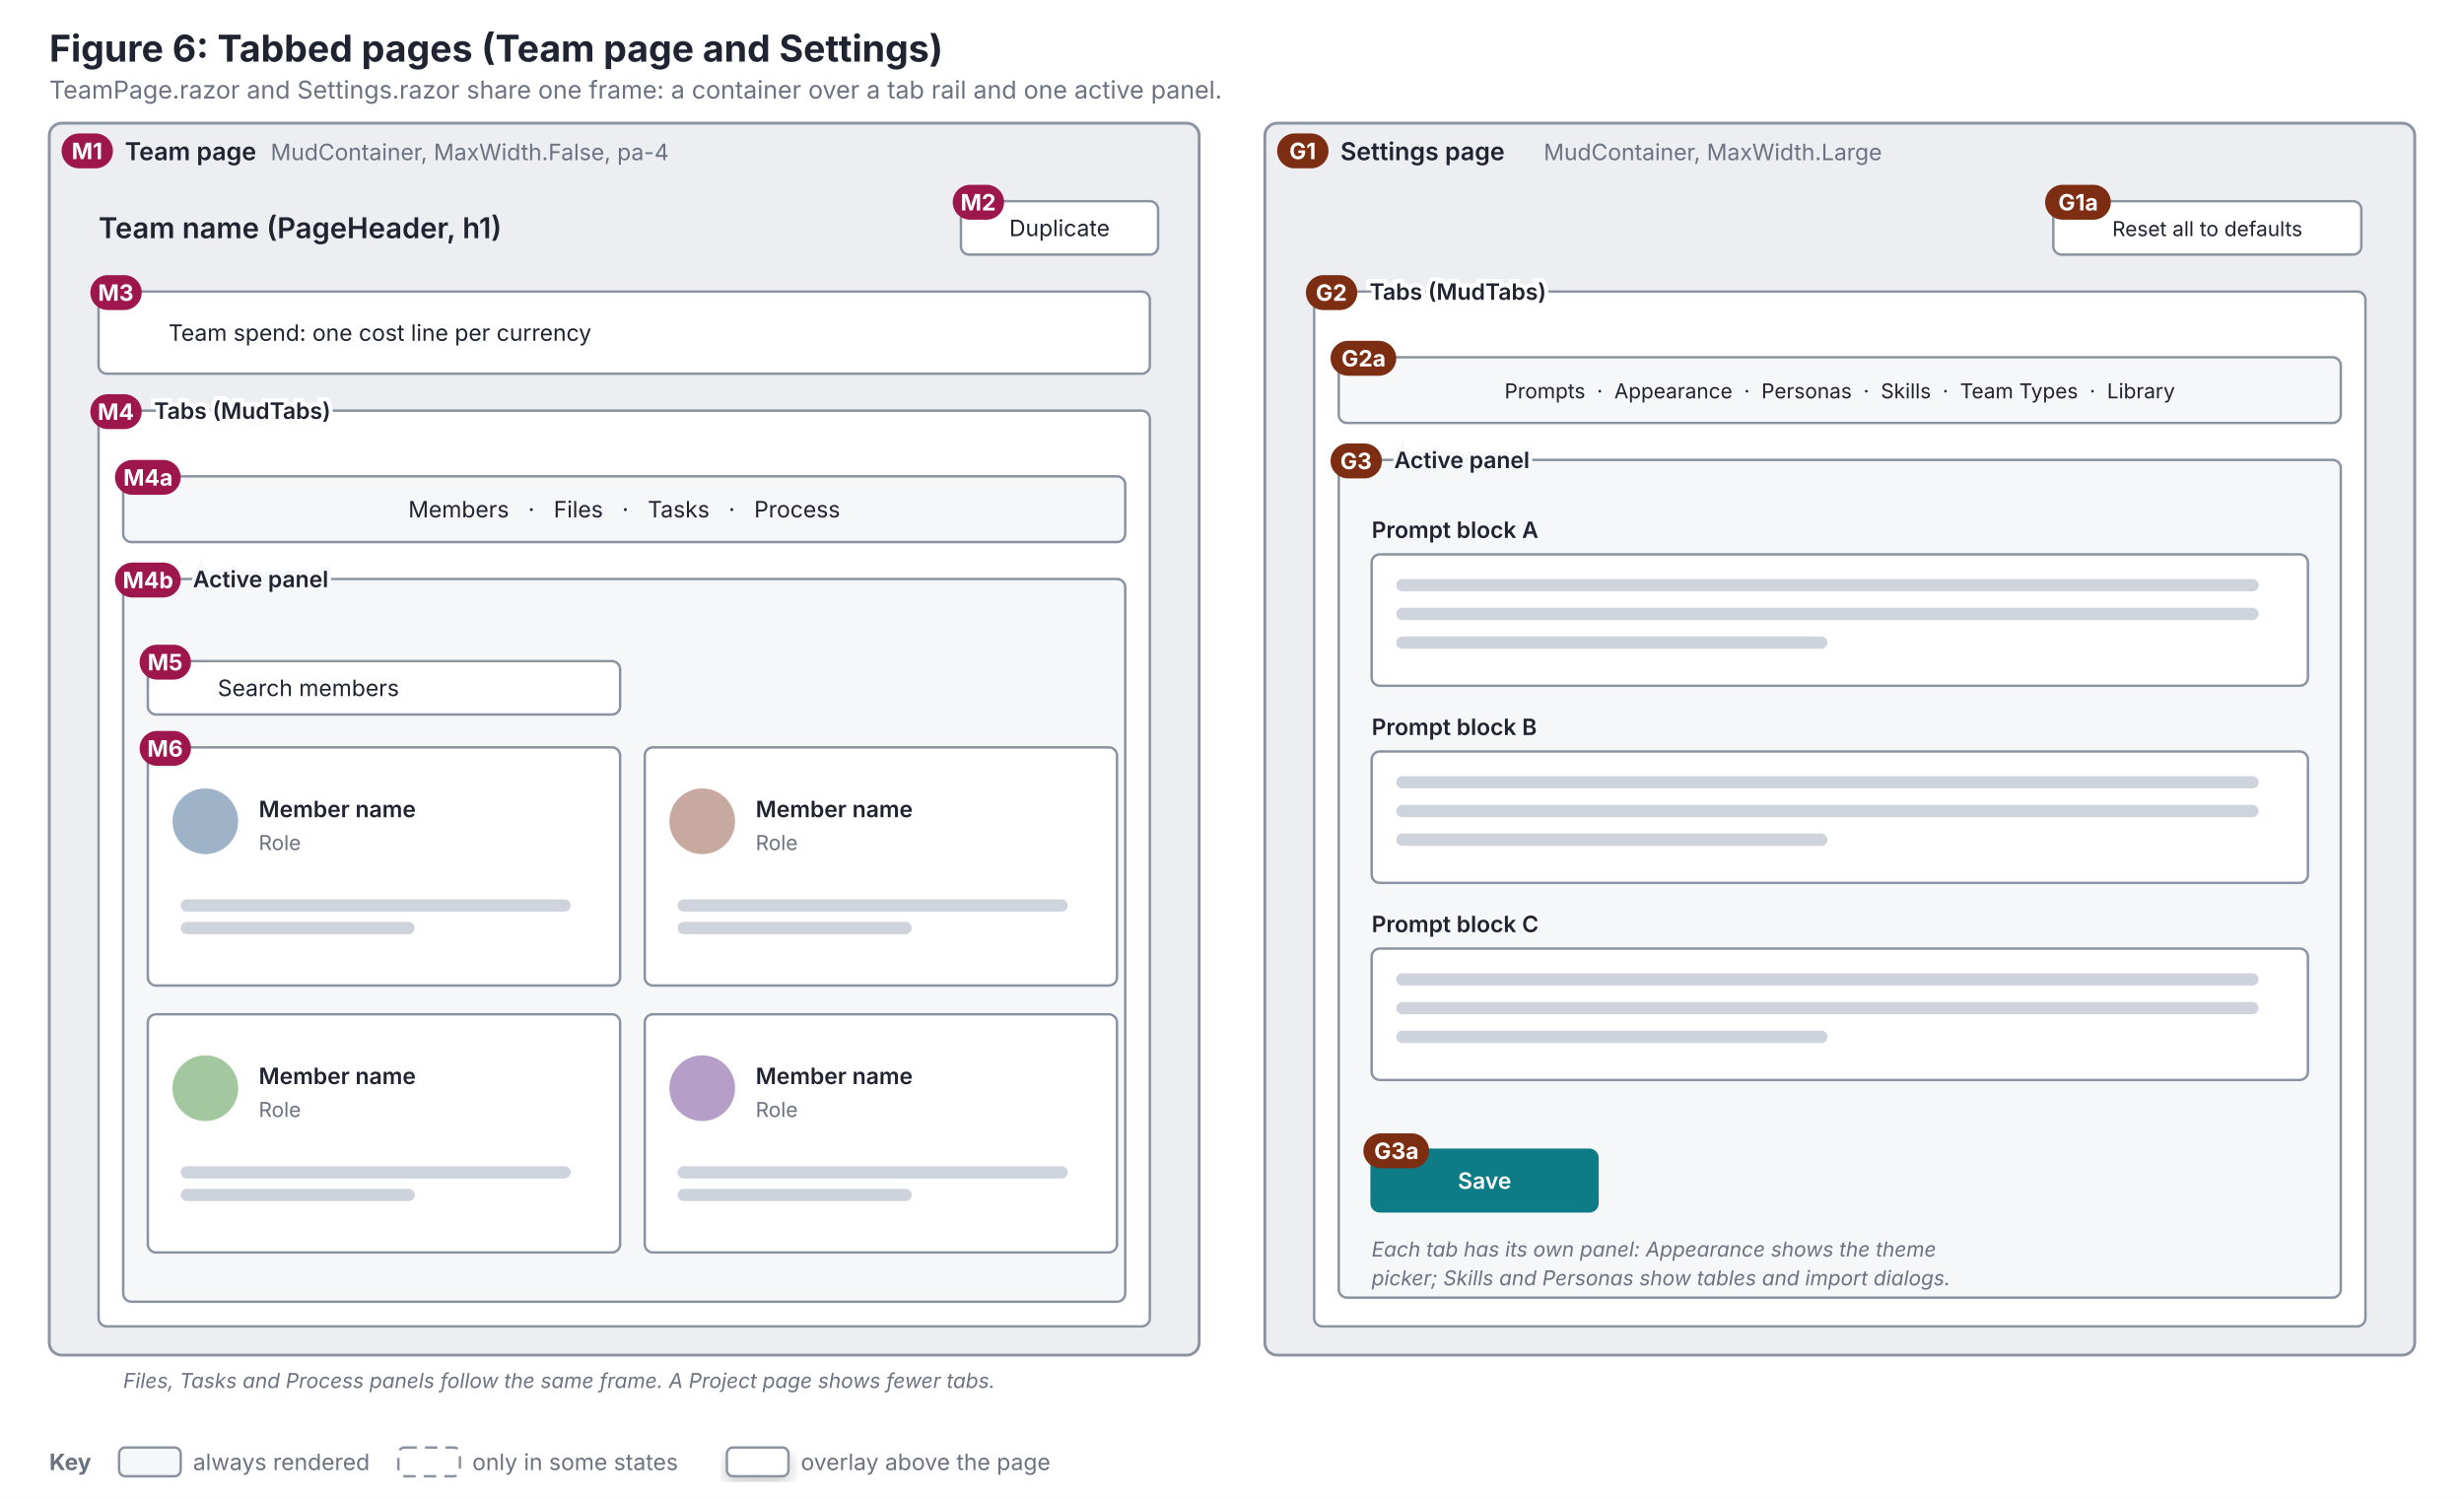
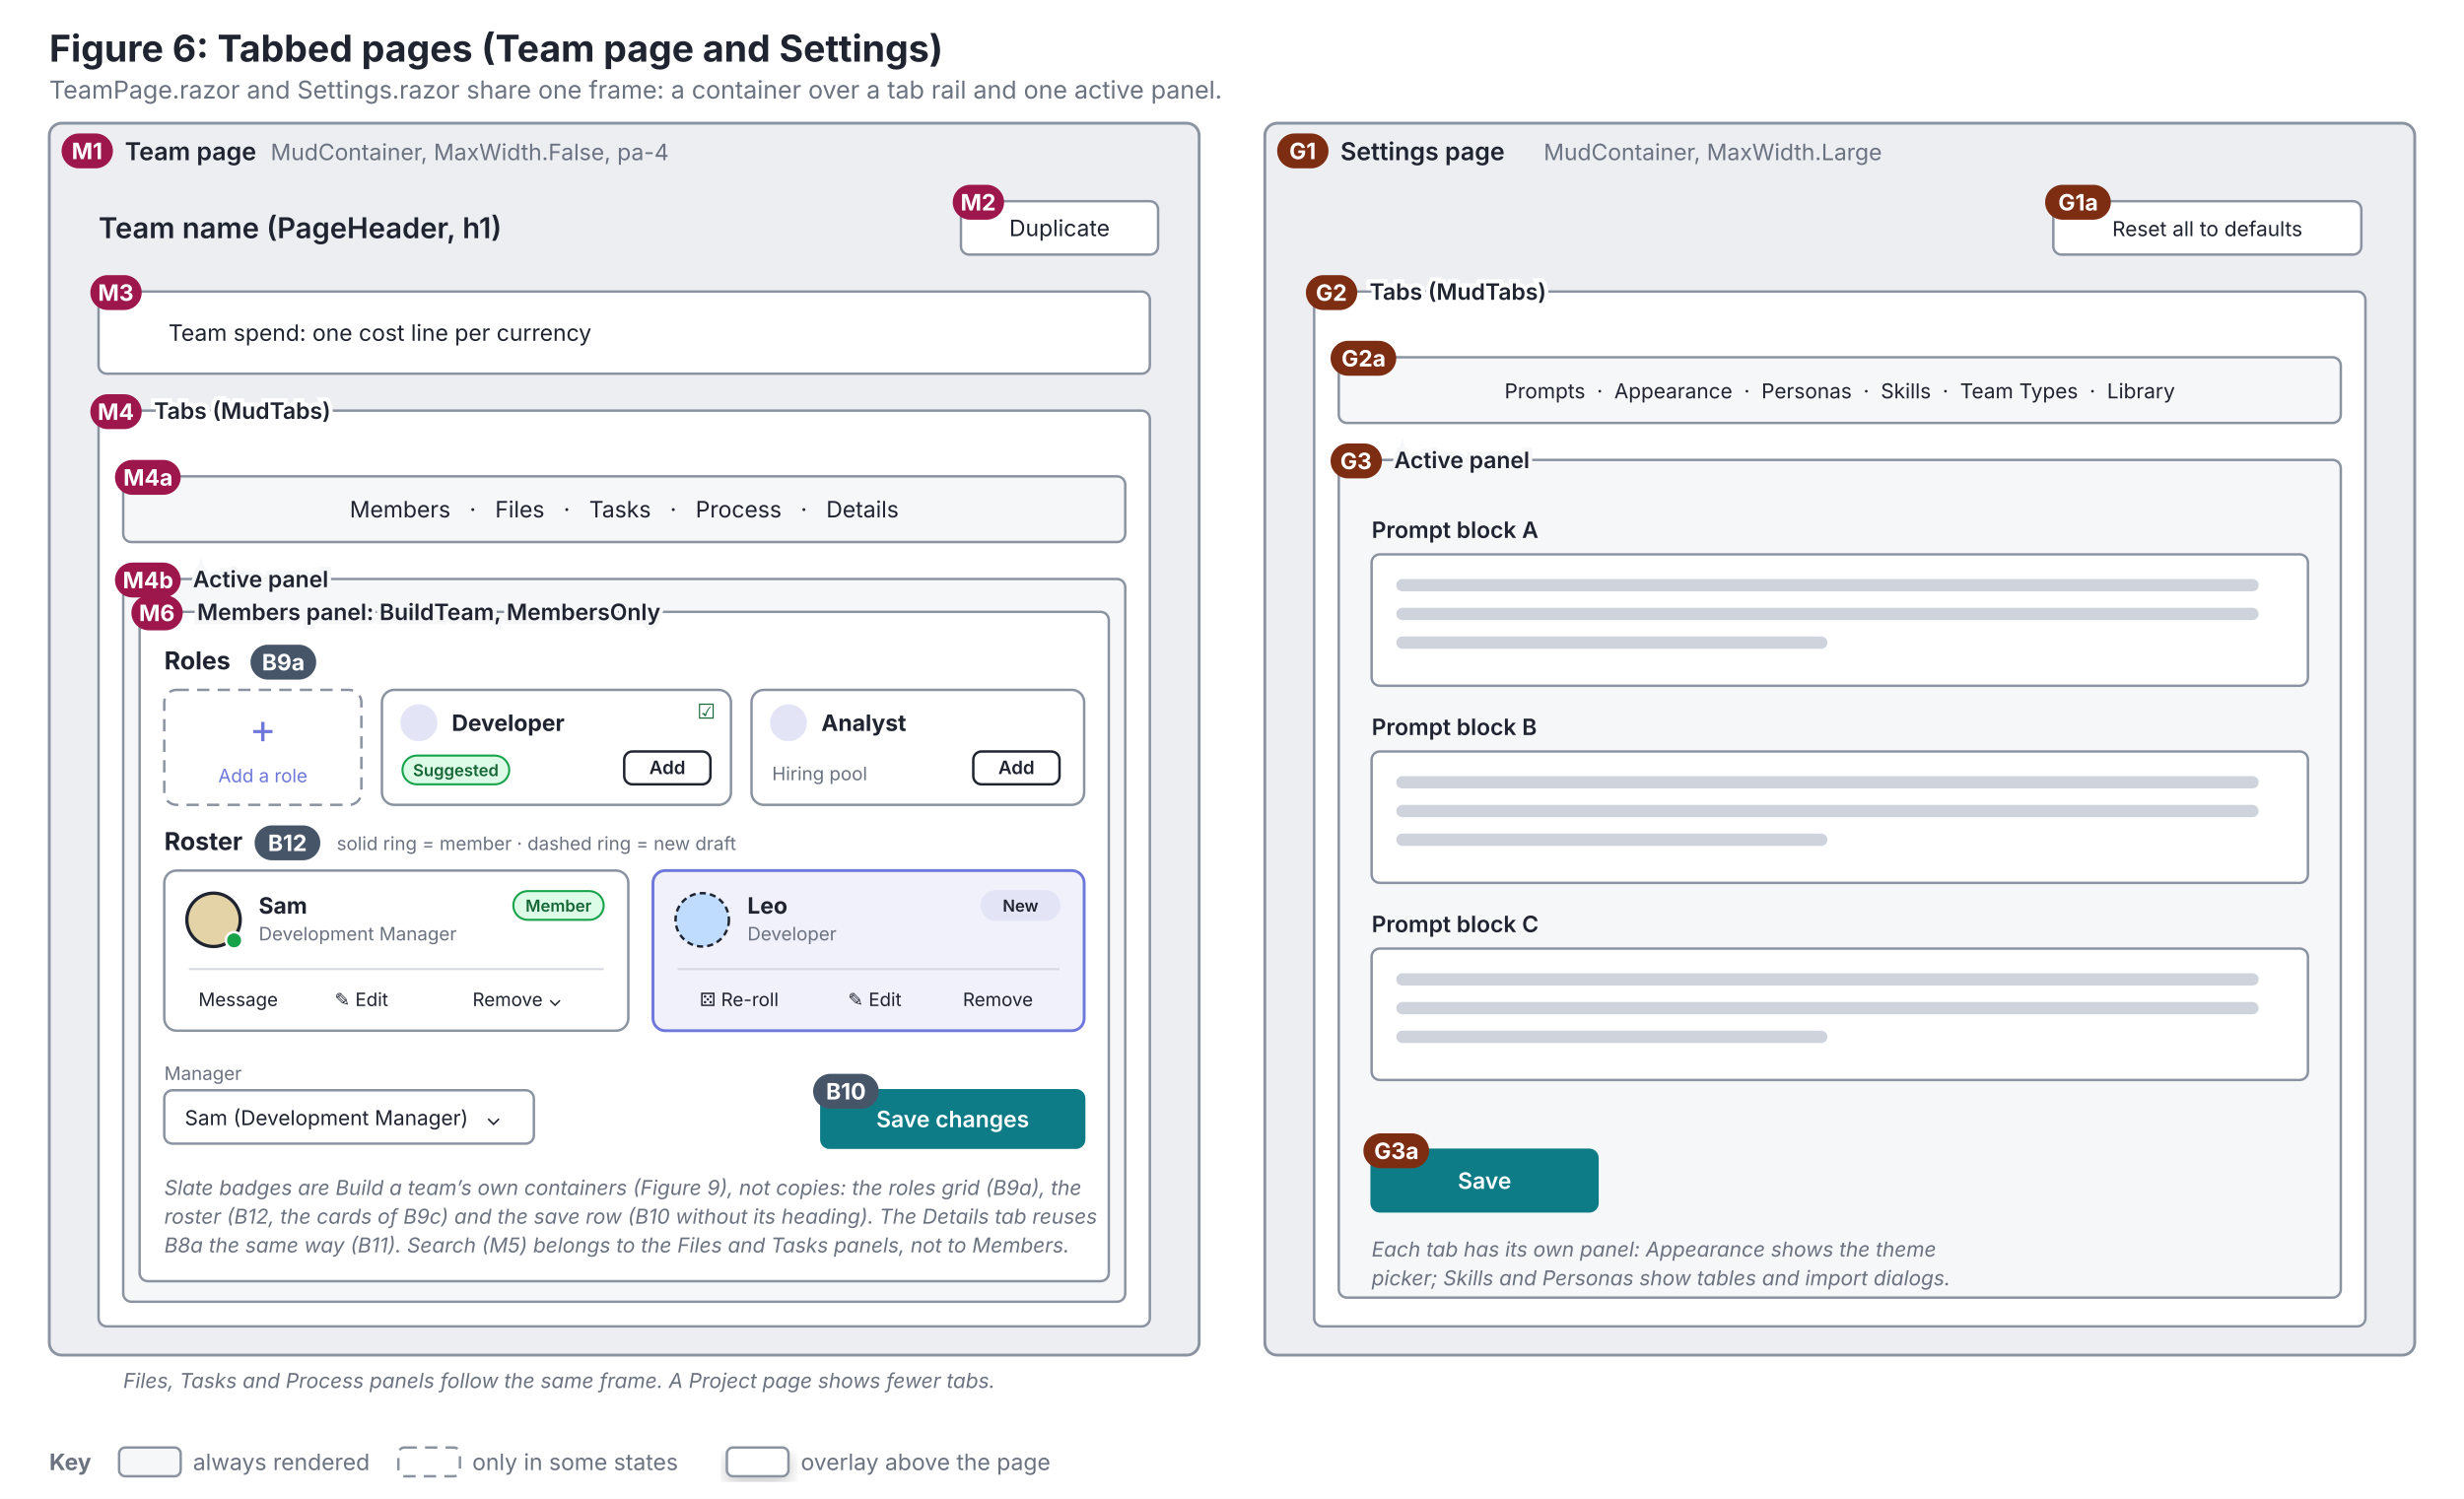
<svg xmlns="http://www.w3.org/2000/svg" viewBox="0 0 1200 730" width="1200" height="730" font-family="Inter, 'Segoe UI', Helvetica, Arial, sans-serif" xml:space="preserve" style="white-space: pre" role="img" aria-label="Figure 6: Tabbed pages (Team page and Settings)">
  <defs>
    <filter id="sh" x="-10%" y="-10%" width="125%" height="130%">
      <feDropShadow dx="0" dy="3" stdDeviation="4" flood-color="#000" flood-opacity="0.22" />
    </filter>
    <marker id="ar" viewBox="0 0 10 10" refX="9" refY="5" markerWidth="7" markerHeight="7" orient="auto-start-reverse">
      <path d="M0 0 L10 5 L0 10 z" fill="#6b7280" />
    </marker>
  </defs>
  <rect width="1200" height="730" fill="#ffffff" />
  <text x="24" y="30" font-size="18" font-weight="700" fill="#1f2430" text-anchor="start">Figure 6: Tabbed pages (Team page and Settings)</text>
  <text x="24" y="48" font-size="12" font-weight="400" fill="#6b7280" text-anchor="start">TeamPage.razor and Settings.razor share one frame: a container over a tab rail and one active panel.</text>
  <rect x="24" y="60" width="560" height="600" rx="6" fill="#eceef2" stroke="#8b93a1" stroke-width="1.4" />
  <rect x="30" y="65" width="25" height="17" rx="8.5" fill="#9d174d" />
  <text x="42.4" y="77.5" font-size="11" font-weight="700" fill="#fff" text-anchor="middle">M1</text>
  <text x="60.8" y="78" font-size="12" font-weight="600" fill="#1f2430" text-anchor="start">Team page</text>
  <text x="131.8" y="78" font-size="11" font-weight="400" fill="#6b7280" text-anchor="start">MudContainer, MaxWidth.False, pa-4</text>
  <text x="48" y="116" font-size="14" font-weight="600" fill="#1f2430" text-anchor="start">Team name (PageHeader, h1)</text>
  <rect x="468" y="98" width="96" height="26" rx="4" fill="#ffffff" stroke="#8b93a1" stroke-width="1.2" />
  <text x="516.0" y="115.0" font-size="11" font-weight="400" fill="#1f2430" text-anchor="middle">Duplicate</text>
  <rect x="464" y="90" width="25" height="17" rx="8.5" fill="#9d174d" />
  <text x="476.4" y="102.5" font-size="11" font-weight="700" fill="#fff" text-anchor="middle">M2</text>
  <rect x="48" y="142" width="512" height="40" rx="4" fill="#ffffff" stroke="#8b93a1" stroke-width="1.2" />
  <text x="82" y="166.0" font-size="11" font-weight="400" fill="#1f2430" text-anchor="start">Team spend: one cost line per currency</text>
  <rect x="44" y="134" width="25" height="17" rx="8.5" fill="#9d174d" />
  <text x="56.4" y="146.5" font-size="11" font-weight="700" fill="#fff" text-anchor="middle">M3</text>
  <rect x="48" y="200" width="512" height="446" rx="4" fill="#ffffff" stroke="#8b93a1" stroke-width="1.2" />
  <rect x="44" y="192" width="25" height="17" rx="8.5" fill="#9d174d" />
  <text x="56.4" y="204.5" font-size="11" font-weight="700" fill="#fff" text-anchor="middle">M4</text>
  <text x="75" y="204" font-size="11" font-weight="600" fill="#1f2430" stroke="#ffffff" stroke-width="4" paint-order="stroke">Tabs (MudTabs)</text>
  <rect x="60" y="232" width="488" height="32" rx="4" fill="#f6f7f9" stroke="#8b93a1" stroke-width="1.2" />
-   <text x="304.0" y="252.0" font-size="11" font-weight="400" fill="#1f2430" text-anchor="middle">Members   ·   Files   ·   Tasks   ·   Process</text>
+   <text x="304.0" y="252.0" font-size="11" font-weight="400" fill="#1f2430" text-anchor="middle">Members   ·   Files   ·   Tasks   ·   Process   ·   Details</text>
  <rect x="56" y="224" width="32" height="17" rx="8.5" fill="#9d174d" />
  <text x="72.1" y="236.5" font-size="11" font-weight="700" fill="#fff" text-anchor="middle">M4a</text>
  <rect x="60" y="282" width="488" height="352" rx="4" fill="#f6f7f9" stroke="#8b93a1" stroke-width="1.2" />
  <rect x="56" y="274" width="32" height="17" rx="8.5" fill="#9d174d" />
  <text x="72.1" y="286.5" font-size="11" font-weight="700" fill="#fff" text-anchor="middle">M4b</text>
  <text x="94" y="286" font-size="11" font-weight="600" fill="#1f2430" stroke="#f6f7f9" stroke-width="4" paint-order="stroke">Active panel</text>
-   <rect x="72" y="322" width="230" height="26" rx="4" fill="#ffffff" stroke="#8b93a1" stroke-width="1.2" />
-   <text x="106" y="339.0" font-size="11" font-weight="400" fill="#1f2430" text-anchor="start">Search members</text>
-   <rect x="68" y="314" width="25" height="17" rx="8.5" fill="#9d174d" />
-   <text x="80.4" y="326.5" font-size="11" font-weight="700" fill="#fff" text-anchor="middle">M5</text>
-   <rect x="72" y="364" width="230" height="116" rx="4" fill="#ffffff" stroke="#8b93a1" stroke-width="1.2" />
-   <rect x="68" y="356" width="25" height="17" rx="8.5" fill="#9d174d" />
-   <text x="80.4" y="368.5" font-size="11" font-weight="700" fill="#fff" text-anchor="middle">M6</text>
-   <circle cx="100" cy="400" r="16" fill="#9fb3c8" stroke="none" stroke-width="1" />
-   <text x="126" y="398" font-size="11" font-weight="600" fill="#1f2430" text-anchor="start">Member name</text>
-   <text x="126" y="414" font-size="10" font-weight="400" fill="#6b7280" text-anchor="start">Role</text>
-   <rect x="88" y="438" width="190" height="6" rx="3" fill="#cfd4dc" />
-   <rect x="88" y="449" width="114" height="6" rx="3" fill="#cfd4dc" />
-   <rect x="314" y="364" width="230" height="116" rx="4" fill="#ffffff" stroke="#8b93a1" stroke-width="1.2" />
-   <circle cx="342" cy="400" r="16" fill="#c8a99f" stroke="none" stroke-width="1" />
-   <text x="368" y="398" font-size="11" font-weight="600" fill="#1f2430" text-anchor="start">Member name</text>
-   <text x="368" y="414" font-size="10" font-weight="400" fill="#6b7280" text-anchor="start">Role</text>
-   <rect x="330" y="438" width="190" height="6" rx="3" fill="#cfd4dc" />
-   <rect x="330" y="449" width="114" height="6" rx="3" fill="#cfd4dc" />
-   <rect x="72" y="494" width="230" height="116" rx="4" fill="#ffffff" stroke="#8b93a1" stroke-width="1.2" />
-   <circle cx="100" cy="530" r="16" fill="#a3c89f" stroke="none" stroke-width="1" />
-   <text x="126" y="528" font-size="11" font-weight="600" fill="#1f2430" text-anchor="start">Member name</text>
-   <text x="126" y="544" font-size="10" font-weight="400" fill="#6b7280" text-anchor="start">Role</text>
-   <rect x="88" y="568" width="190" height="6" rx="3" fill="#cfd4dc" />
-   <rect x="88" y="579" width="114" height="6" rx="3" fill="#cfd4dc" />
-   <rect x="314" y="494" width="230" height="116" rx="4" fill="#ffffff" stroke="#8b93a1" stroke-width="1.2" />
-   <circle cx="342" cy="530" r="16" fill="#b59fc8" stroke="none" stroke-width="1" />
-   <text x="368" y="528" font-size="11" font-weight="600" fill="#1f2430" text-anchor="start">Member name</text>
-   <text x="368" y="544" font-size="10" font-weight="400" fill="#6b7280" text-anchor="start">Role</text>
-   <rect x="330" y="568" width="190" height="6" rx="3" fill="#cfd4dc" />
-   <rect x="330" y="579" width="114" height="6" rx="3" fill="#cfd4dc" />
+   <rect x="68" y="298" width="472" height="326" rx="4" fill="#ffffff" stroke="#8b93a1" stroke-width="1.2" />
+   <rect x="64" y="290" width="25" height="17" rx="8.5" fill="#9d174d" />
+   <text x="76.4" y="302.5" font-size="11" font-weight="700" fill="#fff" text-anchor="middle">M6</text>
+   <text x="96" y="302" font-size="11" font-weight="600" fill="#1f2430" stroke="#f6f7f9" stroke-width="4" paint-order="stroke">Members panel: BuildTeam, MembersOnly</text>
+   <text x="80" y="326" font-size="12" font-weight="700" fill="#1f2430" text-anchor="start">Roles</text>
+   <rect x="122" y="314" width="32" height="17" rx="8.5" fill="#475569" />
+   <text x="138" y="326.5" font-size="11" font-weight="700" fill="#fff" text-anchor="middle">B9a</text>
+   <rect x="80" y="336" width="96" height="56" rx="6" fill="#ffffff" stroke="#8b93a1" stroke-width="1.2" stroke-dasharray="6 4" />
+   <text x="128" y="362" font-size="20" font-weight="400" fill="#6e78da" text-anchor="middle">+</text>
+   <text x="128" y="381" font-size="9" font-weight="400" fill="#6e78da" text-anchor="middle">Add a role</text>
+   <rect x="186" y="336" width="170" height="56" rx="6" fill="#ffffff" stroke="#8b93a1" stroke-width="1.2" />
+   <circle cx="204" cy="352" r="9" fill="#e3e5f7" />
+   <text x="220" y="356" font-size="11" font-weight="700" fill="#1f2430" text-anchor="start">Developer</text>
+   <rect x="196" y="368" width="52" height="14" rx="7" fill="#dcfce7" stroke="#16a34a" stroke-width="1" />
+   <text x="222" y="378" font-size="8" font-weight="600" fill="#166534" text-anchor="middle">Suggested</text>
+   <rect x="304" y="366" width="42" height="16" rx="4" fill="#ffffff" stroke="#1f2430" stroke-width="1.2" />
+   <text x="325" y="377" font-size="9" font-weight="600" fill="#1f2430" text-anchor="middle">Add</text>
+   <text x="344" y="350" font-size="10" font-weight="400" fill="#166534" text-anchor="middle">☑</text>
+   <rect x="366" y="336" width="162" height="56" rx="6" fill="#ffffff" stroke="#8b93a1" stroke-width="1.2" />
+   <circle cx="384" cy="352" r="9" fill="#e3e5f7" />
+   <text x="400" y="356" font-size="11" font-weight="700" fill="#1f2430" text-anchor="start">Analyst</text>
+   <text x="376" y="380" font-size="9" font-weight="400" fill="#6b7280" text-anchor="start">Hiring pool</text>
+   <rect x="474" y="366" width="42" height="16" rx="4" fill="#ffffff" stroke="#1f2430" stroke-width="1.2" />
+   <text x="495" y="377" font-size="9" font-weight="600" fill="#1f2430" text-anchor="middle">Add</text>
+   <text x="80" y="414" font-size="12" font-weight="700" fill="#1f2430" text-anchor="start">Roster</text>
+   <rect x="124" y="402" width="32" height="17" rx="8.5" fill="#475569" />
+   <text x="140" y="414.5" font-size="11" font-weight="700" fill="#fff" text-anchor="middle">B12</text>
+   <text x="164" y="414" font-size="9" font-weight="400" fill="#6b7280" text-anchor="start">solid ring = member · dashed ring = new draft</text>
+   <rect x="80" y="424" width="226" height="78" rx="6" fill="#ffffff" stroke="#8b93a1" stroke-width="1.2" />
+   <circle cx="104" cy="448" r="13" fill="#e3d3a6" stroke="#1f2430" stroke-width="1.6" />
+   <circle cx="114" cy="458" r="4" fill="#16a34a" stroke="#ffffff" stroke-width="1.2" />
+   <text x="126" y="445" font-size="11" font-weight="700" fill="#1f2430" text-anchor="start">Sam</text>
+   <text x="126" y="458" font-size="9" font-weight="400" fill="#6b7280" text-anchor="start">Development Manager</text>
+   <rect x="250" y="434" width="44" height="14" rx="7" fill="#dcfce7" stroke="#16a34a" stroke-width="1" />
+   <text x="272" y="444" font-size="8" font-weight="600" fill="#166534" text-anchor="middle">Member</text>
+   <line x1="92" y1="472" x2="294" y2="472" stroke="#d6d9e0" stroke-width="1" />
+   <text x="116" y="490" font-size="9" font-weight="400" fill="#1f2430" text-anchor="middle">Message</text>
+   <text x="176" y="490" font-size="9" font-weight="400" fill="#1f2430" text-anchor="middle">✎ Edit</text>
+   <text x="252" y="490" font-size="9" font-weight="400" fill="#1f2430" text-anchor="middle">Remove ⌄</text>
+   <rect x="318" y="424" width="210" height="78" rx="6" fill="#f0f1fb" stroke="#6e78da" stroke-width="1.4" />
+   <circle cx="342" cy="448" r="13" fill="#bfdbfe" stroke="#1f2430" stroke-width="1.2" stroke-dasharray="3 2" />
+   <text x="364" y="445" font-size="11" font-weight="700" fill="#1f2430" text-anchor="start">Leo</text>
+   <text x="364" y="458" font-size="9" font-weight="400" fill="#6b7280" text-anchor="start">Developer</text>
+   <rect x="478" y="434" width="38" height="14" rx="7" fill="#e3e5f7" stroke="#e3e5f7" stroke-width="1" />
+   <text x="497" y="444" font-size="8" font-weight="600" fill="#1f2430" text-anchor="middle">New</text>
+   <line x1="330" y1="472" x2="516" y2="472" stroke="#d6d9e0" stroke-width="1" />
+   <text x="360" y="490" font-size="9" font-weight="400" fill="#1f2430" text-anchor="middle">⚄ Re-roll</text>
+   <text x="426" y="490" font-size="9" font-weight="400" fill="#1f2430" text-anchor="middle">✎ Edit</text>
+   <text x="486" y="490" font-size="9" font-weight="400" fill="#1f2430" text-anchor="middle">Remove</text>
+   <text x="80" y="526" font-size="9" font-weight="400" fill="#6b7280" text-anchor="start">Manager</text>
+   <rect x="80" y="531" width="180" height="26" rx="4" fill="#ffffff" stroke="#8b93a1" stroke-width="1.2" />
+   <text x="90" y="548" font-size="10" font-weight="400" fill="#1f2430" text-anchor="start">Sam (Development Manager)   ⌄</text>
+   <rect x="400" y="531" width="128" height="28" rx="4" fill="#0e7c86" stroke="#0e7c86" stroke-width="1.2" />
+   <text x="464" y="549" font-size="11" font-weight="600" fill="#fff" text-anchor="middle">Save changes</text>
+   <rect x="396" y="523" width="32" height="17" rx="8.5" fill="#475569" />
+   <text x="412" y="535.5" font-size="11" font-weight="700" fill="#fff" text-anchor="middle">B10</text>
+   <text x="80" y="582" font-size="10" font-weight="400" fill="#6b7280" text-anchor="start" font-style="italic">Slate badges are Build a team’s own containers (Figure 9), not copies: the roles grid (B9a), the</text>
+   <text x="80" y="596" font-size="10" font-weight="400" fill="#6b7280" text-anchor="start" font-style="italic">roster (B12, the cards of B9c) and the save row (B10 without its heading). The Details tab reuses</text>
+   <text x="80" y="610" font-size="10" font-weight="400" fill="#6b7280" text-anchor="start" font-style="italic">B8a the same way (B11). Search (M5) belongs to the Files and Tasks panels, not to Members.</text>
  <text x="60" y="676" font-size="10" font-weight="400" fill="#6b7280" text-anchor="start" font-style="italic">Files, Tasks and Process panels follow the same frame. A Project page shows fewer tabs.</text>
  <rect x="616" y="60" width="560" height="600" rx="6" fill="#eceef2" stroke="#8b93a1" stroke-width="1.4" />
  <rect x="622" y="65" width="25" height="17" rx="8.5" fill="#7c2d12" />
  <text x="634.4" y="77.5" font-size="11" font-weight="700" fill="#fff" text-anchor="middle">G1</text>
  <text x="652.8" y="78" font-size="12" font-weight="600" fill="#1f2430" text-anchor="start">Settings page</text>
  <text x="751.8" y="78" font-size="11" font-weight="400" fill="#6b7280" text-anchor="start">MudContainer, MaxWidth.Large</text>
  <rect x="1000" y="98" width="150" height="26" rx="4" fill="#ffffff" stroke="#8b93a1" stroke-width="1.2" />
  <text x="1075.0" y="115.0" font-size="10" font-weight="400" fill="#1f2430" text-anchor="middle">Reset all to defaults</text>
  <rect x="996" y="90" width="32" height="17" rx="8.5" fill="#7c2d12" />
  <text x="1012.1" y="102.5" font-size="11" font-weight="700" fill="#fff" text-anchor="middle">G1a</text>
  <rect x="640" y="142" width="512" height="504" rx="4" fill="#ffffff" stroke="#8b93a1" stroke-width="1.2" />
  <rect x="636" y="134" width="25" height="17" rx="8.5" fill="#7c2d12" />
  <text x="648.4" y="146.5" font-size="11" font-weight="700" fill="#fff" text-anchor="middle">G2</text>
  <text x="667" y="146" font-size="11" font-weight="600" fill="#1f2430" stroke="#ffffff" stroke-width="4" paint-order="stroke">Tabs (MudTabs)</text>
  <rect x="652" y="174" width="488" height="32" rx="4" fill="#f6f7f9" stroke="#8b93a1" stroke-width="1.2" />
  <text x="896.0" y="194.0" font-size="10" font-weight="400" fill="#1f2430" text-anchor="middle">Prompts  ·  Appearance  ·  Personas  ·  Skills  ·  Team Types  ·  Library</text>
  <rect x="648" y="166" width="32" height="17" rx="8.5" fill="#7c2d12" />
  <text x="664.1" y="178.5" font-size="11" font-weight="700" fill="#fff" text-anchor="middle">G2a</text>
  <rect x="652" y="224" width="488" height="408" rx="4" fill="#f6f7f9" stroke="#8b93a1" stroke-width="1.2" />
  <rect x="648" y="216" width="25" height="17" rx="8.5" fill="#7c2d12" />
  <text x="660.4" y="228.5" font-size="11" font-weight="700" fill="#fff" text-anchor="middle">G3</text>
  <text x="679" y="228" font-size="11" font-weight="600" fill="#1f2430" stroke="#f6f7f9" stroke-width="4" paint-order="stroke">Active panel</text>
  <text x="668" y="262" font-size="11" font-weight="600" fill="#1f2430" text-anchor="start">Prompt block A</text>
  <rect x="668" y="270" width="456" height="64" rx="4" fill="#ffffff" stroke="#8b93a1" stroke-width="1.2" />
  <rect x="680" y="282" width="420" height="6" rx="3" fill="#cfd4dc" />
  <rect x="680" y="296" width="420" height="6" rx="3" fill="#cfd4dc" />
  <rect x="680" y="310" width="210" height="6" rx="3" fill="#cfd4dc" />
  <text x="668" y="358" font-size="11" font-weight="600" fill="#1f2430" text-anchor="start">Prompt block B</text>
  <rect x="668" y="366" width="456" height="64" rx="4" fill="#ffffff" stroke="#8b93a1" stroke-width="1.2" />
  <rect x="680" y="378" width="420" height="6" rx="3" fill="#cfd4dc" />
  <rect x="680" y="392" width="420" height="6" rx="3" fill="#cfd4dc" />
  <rect x="680" y="406" width="210" height="6" rx="3" fill="#cfd4dc" />
  <text x="668" y="454" font-size="11" font-weight="600" fill="#1f2430" text-anchor="start">Prompt block C</text>
  <rect x="668" y="462" width="456" height="64" rx="4" fill="#ffffff" stroke="#8b93a1" stroke-width="1.2" />
  <rect x="680" y="474" width="420" height="6" rx="3" fill="#cfd4dc" />
  <rect x="680" y="488" width="420" height="6" rx="3" fill="#cfd4dc" />
  <rect x="680" y="502" width="210" height="6" rx="3" fill="#cfd4dc" />
  <rect x="668" y="560" width="110" height="30" rx="4" fill="#0e7c86" stroke="#0e7c86" stroke-width="1.2" />
  <text x="723.0" y="579.0" font-size="11" font-weight="600" fill="#fff" text-anchor="middle">Save</text>
  <rect x="664" y="552" width="32" height="17" rx="8.5" fill="#7c2d12" />
  <text x="680.1" y="564.5" font-size="11" font-weight="700" fill="#fff" text-anchor="middle">G3a</text>
  <text x="668" y="612" font-size="10" font-weight="400" fill="#6b7280" text-anchor="start" font-style="italic">Each tab has its own panel: Appearance shows the theme</text>
  <text x="668" y="626" font-size="10" font-weight="400" fill="#6b7280" text-anchor="start" font-style="italic">picker; Skills and Personas show tables and import dialogs.</text>
  <text x="24" y="716" font-size="11" font-weight="700" fill="#6b7280" text-anchor="start">Key</text>
  <rect x="58" y="705" width="30" height="14" rx="3" fill="#f6f7f9" stroke="#8b93a1" stroke-width="1.2" />
  <text x="94" y="716" font-size="11" font-weight="400" fill="#6b7280" text-anchor="start">always rendered</text>
  <rect x="194" y="705" width="30" height="14" rx="3" fill="#ffffff" stroke="#8b93a1" stroke-width="1.2" stroke-dasharray="6 4" />
  <text x="230" y="716" font-size="11" font-weight="400" fill="#6b7280" text-anchor="start">only in some states</text>
  <rect x="354" y="705" width="30" height="14" rx="3" fill="#ffffff" stroke="#8b93a1" stroke-width="1.2" filter="url(#sh)" />
  <text x="390" y="716" font-size="11" font-weight="400" fill="#6b7280" text-anchor="start">overlay above the page</text>
</svg>
